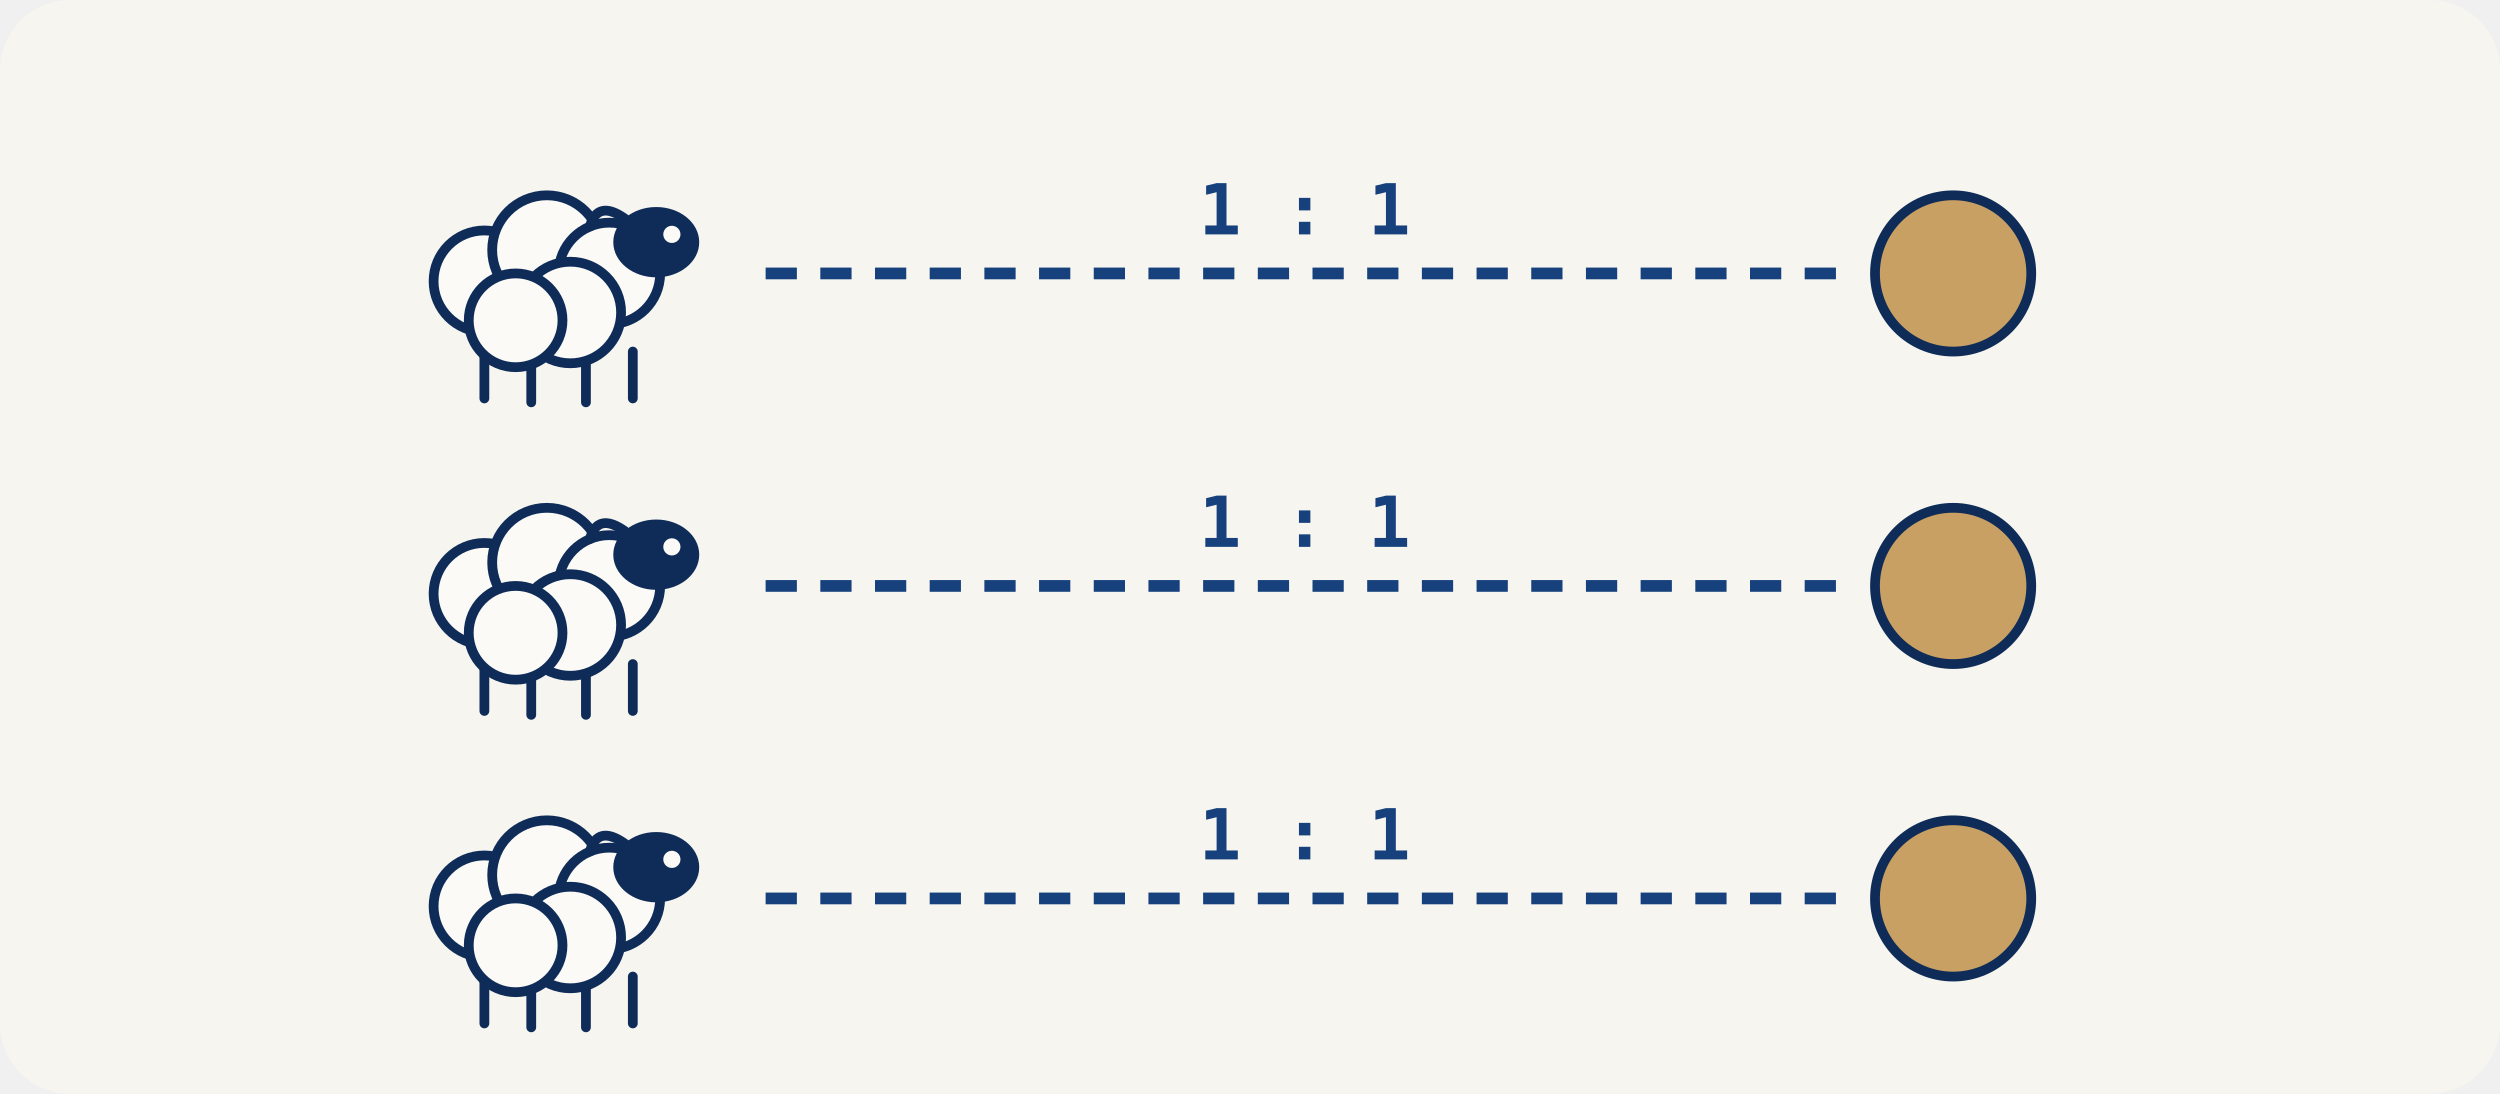
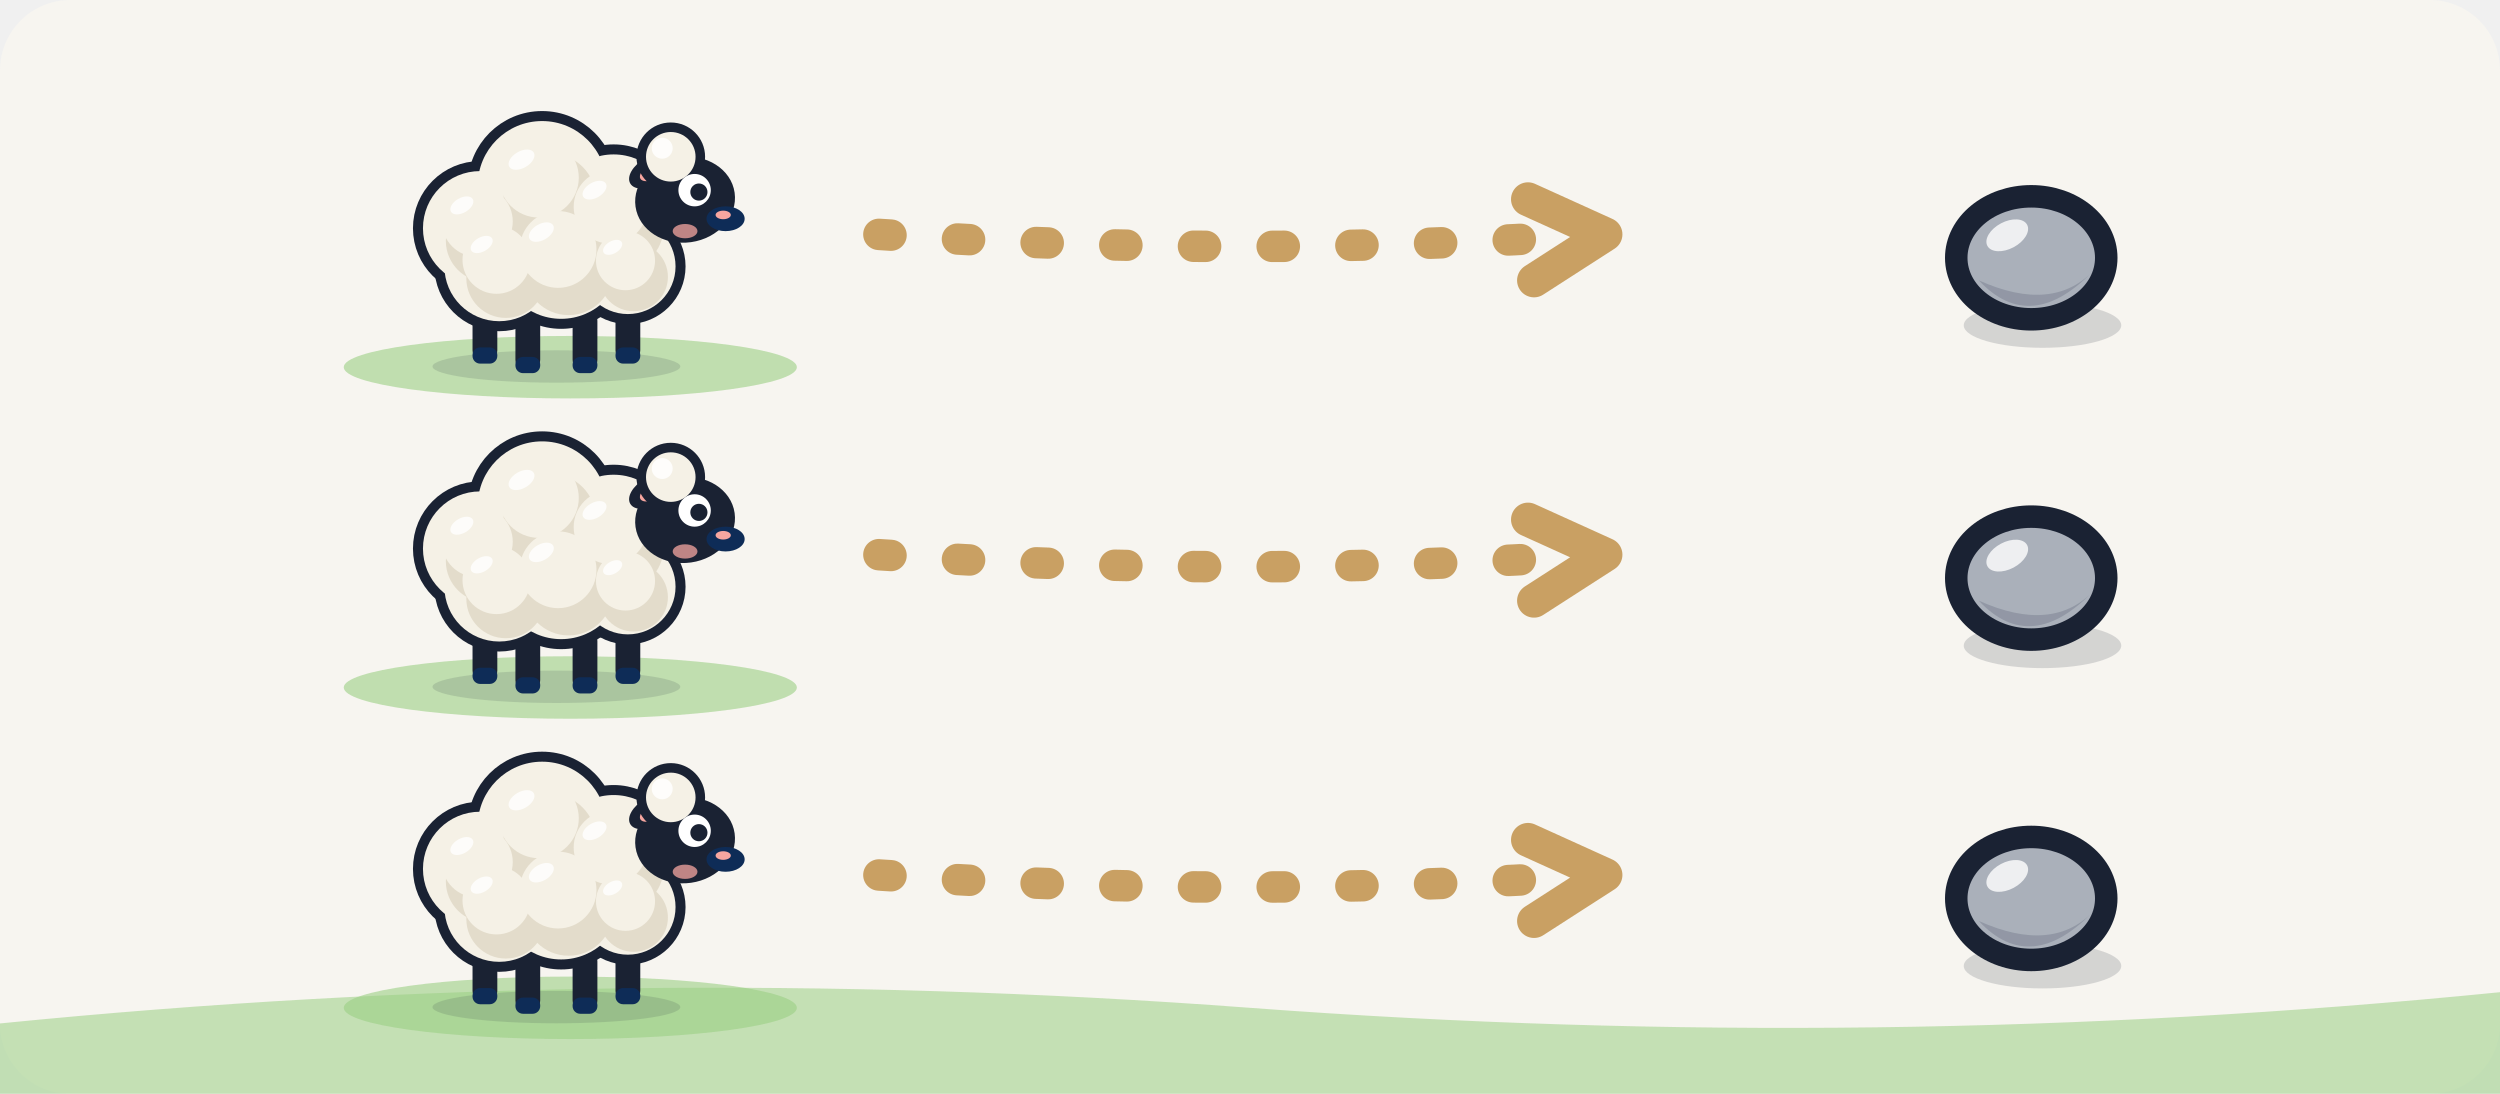
<svg xmlns="http://www.w3.org/2000/svg" viewBox="0 0 640 280" width="640" height="280" role="img" aria-hidden="true">
  <rect width="640" height="280" rx="18" fill="#F7F5F0" />
-   <g transform="translate(140 70)">
-     <g stroke="#0E2C57" stroke-width="2.5" stroke-linecap="round">
-       <path d="M-16 20 v12" />
-       <path d="M-4 21 v12" />
-       <path d="M10 21 v12" />
-       <path d="M22 20 v12" />
+   <path d="M 0 262 Q 160 246 320 258 T 640 254 L 640 280 L 0 280 Z" fill="#9bcf84" opacity=".55" />
+   <ellipse cx="146" cy="94" rx="58" ry="8" fill="#9bcf84" opacity=".6" />
+   <g transform="translate(140 56) scale(1.22)">
+     <g transform="translate(0,0) scale(1)">
+       <ellipse cx="2" cy="31" rx="26" ry="3.4" fill="#1A2233" opacity=".13" />
+       <rect x="-15.6" y="17" width="5.2" height="13" rx="2.4" fill="#1A2233" />
+       <rect x="-15.6" y="27" width="5.2" height="3.4" rx="1.6" fill="#0E2C57" />
+       <rect x="-6.6" y="19" width="5.2" height="13" rx="2.4" fill="#1A2233" />
+       <rect x="-6.6" y="29" width="5.2" height="3.4" rx="1.6" fill="#0E2C57" />
+       <rect x="5.4" y="19" width="5.2" height="13" rx="2.4" fill="#1A2233" />
+       <rect x="5.4" y="29" width="5.2" height="3.4" rx="1.6" fill="#0E2C57" />
+       <rect x="14.4" y="17" width="5.2" height="13" rx="2.4" fill="#1A2233" />
+       <rect x="14.4" y="27" width="5.2" height="3.4" rx="1.6" fill="#0E2C57" />
+       <circle cx="-14" cy="2" r="12" fill="#1A2233" stroke="#1A2233" stroke-width="4.2" />
+       <circle cx="-1" cy="-7" r="13.5" fill="#1A2233" stroke="#1A2233" stroke-width="4.2" />
+       <circle cx="14" cy="-1" r="12.5" fill="#1A2233" stroke="#1A2233" stroke-width="4.2" />
+       <circle cx="3" cy="8" r="13" fill="#1A2233" stroke="#1A2233" stroke-width="4.2" />
+       <circle cx="-10" cy="10" r="11.5" fill="#1A2233" stroke="#1A2233" stroke-width="4.2" />
+       <circle cx="17" cy="10" r="10" fill="#1A2233" stroke="#1A2233" stroke-width="4.2" />
+       <circle cx="-14" cy="2" r="12" fill="#f5f1e6" />
+       <circle cx="-1" cy="-7" r="13.5" fill="#f5f1e6" />
+       <circle cx="14" cy="-1" r="12.5" fill="#f5f1e6" />
+       <circle cx="3" cy="8" r="13" fill="#f5f1e6" />
+       <circle cx="-10" cy="10" r="11.5" fill="#f5f1e6" />
+       <circle cx="17" cy="10" r="10" fill="#f5f1e6" />
+       <circle cx="-12.56" cy="4.64" r="8.64" fill="#e3dccb" />
+       <circle cx="0.62" cy="-4.03" r="9.72" fill="#e3dccb" />
+       <circle cx="15.5" cy="1.75" r="9" fill="#e3dccb" />
+       <circle cx="4.56" cy="10.86" r="9.36" fill="#e3dccb" />
+       <circle cx="-8.62" cy="12.53" r="8.28" fill="#e3dccb" />
+       <circle cx="18.2" cy="12.2" r="7.2" fill="#e3dccb" />
+       <circle cx="-14.6" cy="0.56" r="7.44" fill="#f5f1e6" />
+       <circle cx="-1.675" cy="-8.62" r="8.37" fill="#f5f1e6" />
+       <circle cx="13.375" cy="-2.5" r="7.75" fill="#f5f1e6" />
+       <circle cx="2.35" cy="6.44" r="8.06" fill="#f5f1e6" />
+       <circle cx="-10.575" cy="8.62" r="7.13" fill="#f5f1e6" />
+       <circle cx="16.5" cy="8.8" r="6.2" fill="#f5f1e6" />
+       <ellipse cx="-17.84" cy="-2.8" rx="2.64" ry="1.56" fill="#fff" opacity=".8" transform="rotate(-30 -17.84 -2.8)" />
+       <ellipse cx="-5.32" cy="-12.4" rx="2.97" ry="1.755" fill="#fff" opacity=".8" transform="rotate(-30 -5.32 -12.4)" />
+       <ellipse cx="10" cy="-6" rx="2.75" ry="1.625" fill="#fff" opacity=".8" transform="rotate(-30 10 -6)" />
+       <ellipse cx="-1.16" cy="2.8" rx="2.86" ry="1.69" fill="#fff" opacity=".8" transform="rotate(-30 -1.16 2.8)" />
+       <ellipse cx="-13.68" cy="5.4" rx="2.53" ry="1.495" fill="#fff" opacity=".8" transform="rotate(-30 -13.68 5.4)" />
+       <ellipse cx="13.8" cy="6" rx="2.2" ry="1.3" fill="#fff" opacity=".8" transform="rotate(-30 13.8 6)" />
+       <ellipse cx="29" cy="-4" rx="10.5" ry="9" transform="rotate(-8 29 -4)" fill="#1A2233" />
+       <ellipse cx="22" cy="-10" rx="5.2" ry="3" transform="rotate(-30 22 -10)" fill="#1A2233" />
+       <ellipse cx="22.4" cy="-10" rx="3.2" ry="1.6" transform="rotate(-30 22.4 -10)" fill="#f6a6a0" />
+       <circle cx="26" cy="-13" r="6.2" fill="#f5f1e6" stroke="#1A2233" stroke-width="2" />
+       <circle cx="24.2" cy="-14.8" r="2.2" fill="#fff" opacity=".85" />
+       <circle cx="31" cy="-6" r="3.4" fill="#fff" />
+       <circle cx="31.9" cy="-5.6" r="1.8" fill="#1A2233" />
+       <ellipse cx="37.5" cy="0" rx="4" ry="2.6" fill="#0E2C57" />
+       <ellipse cx="37" cy="-0.8" rx="1.6" ry="0.9" fill="#f6a6a0" />
+       <ellipse cx="29" cy="2.6" rx="2.6" ry="1.5" fill="#f6a6a0" opacity=".75" />
    </g>
-     <g fill="#FBFAF7" stroke="#0E2C57" stroke-width="2.5">
-       <circle cx="-16" cy="2" r="13" />
-       <circle cx="0" cy="-6" r="14" />
-       <circle cx="16" cy="0" r="13" />
-       <circle cx="6" cy="10" r="13" />
-       <circle cx="-8" cy="12" r="12" />
+   </g>
+   <g transform="translate(318 60) scale(3.1)">
+     <path d="M -30 0 Q 0 2 30 0" fill="none" stroke="#C9A063" stroke-width="2.6" stroke-linecap="round" stroke-dasharray="1 5.5" />
+     <path d="M 24.1 3.8 L 30 0 L 23.6 -2.9" fill="none" stroke="#C9A063" stroke-width="2.8" stroke-linecap="round" stroke-linejoin="round" />
+   </g>
+   <g transform="translate(520 66) scale(3.2)">
+     <ellipse cx="0.9" cy="5.4" rx="6.3" ry="1.8" fill="#1A2233" opacity=".16" />
+     <ellipse cx="0" cy="0" rx="6" ry="4.92" fill="#aab0ba" stroke="#1A2233" stroke-width="1.8" />
+     <path d="M -4.2 1.8 Q 0 6.3 5.1 0.9 Q 1.8 4.5 -4.2 1.8 Z" fill="#7d8493" opacity=".55" />
+     <ellipse cx="-1.92" cy="-1.8" rx="1.8" ry="1.08" fill="#fff" opacity=".8" transform="rotate(-28 -1.92 -1.8)" />
+   </g>
+   <ellipse cx="146" cy="176" rx="58" ry="8" fill="#9bcf84" opacity=".6" />
+   <g transform="translate(140 138) scale(1.22)">
+     <g transform="translate(0,0) scale(1)">
+       <ellipse cx="2" cy="31" rx="26" ry="3.4" fill="#1A2233" opacity=".13" />
+       <rect x="-15.6" y="17" width="5.2" height="13" rx="2.4" fill="#1A2233" />
+       <rect x="-15.6" y="27" width="5.2" height="3.4" rx="1.6" fill="#0E2C57" />
+       <rect x="-6.6" y="19" width="5.2" height="13" rx="2.4" fill="#1A2233" />
+       <rect x="-6.6" y="29" width="5.2" height="3.4" rx="1.6" fill="#0E2C57" />
+       <rect x="5.4" y="19" width="5.2" height="13" rx="2.4" fill="#1A2233" />
+       <rect x="5.4" y="29" width="5.2" height="3.4" rx="1.6" fill="#0E2C57" />
+       <rect x="14.4" y="17" width="5.2" height="13" rx="2.4" fill="#1A2233" />
+       <rect x="14.4" y="27" width="5.2" height="3.4" rx="1.6" fill="#0E2C57" />
+       <circle cx="-14" cy="2" r="12" fill="#1A2233" stroke="#1A2233" stroke-width="4.2" />
+       <circle cx="-1" cy="-7" r="13.5" fill="#1A2233" stroke="#1A2233" stroke-width="4.2" />
+       <circle cx="14" cy="-1" r="12.5" fill="#1A2233" stroke="#1A2233" stroke-width="4.2" />
+       <circle cx="3" cy="8" r="13" fill="#1A2233" stroke="#1A2233" stroke-width="4.2" />
+       <circle cx="-10" cy="10" r="11.5" fill="#1A2233" stroke="#1A2233" stroke-width="4.2" />
+       <circle cx="17" cy="10" r="10" fill="#1A2233" stroke="#1A2233" stroke-width="4.2" />
+       <circle cx="-14" cy="2" r="12" fill="#f5f1e6" />
+       <circle cx="-1" cy="-7" r="13.5" fill="#f5f1e6" />
+       <circle cx="14" cy="-1" r="12.5" fill="#f5f1e6" />
+       <circle cx="3" cy="8" r="13" fill="#f5f1e6" />
+       <circle cx="-10" cy="10" r="11.5" fill="#f5f1e6" />
+       <circle cx="17" cy="10" r="10" fill="#f5f1e6" />
+       <circle cx="-12.56" cy="4.64" r="8.64" fill="#e3dccb" />
+       <circle cx="0.62" cy="-4.03" r="9.72" fill="#e3dccb" />
+       <circle cx="15.5" cy="1.75" r="9" fill="#e3dccb" />
+       <circle cx="4.56" cy="10.86" r="9.36" fill="#e3dccb" />
+       <circle cx="-8.62" cy="12.53" r="8.28" fill="#e3dccb" />
+       <circle cx="18.2" cy="12.2" r="7.2" fill="#e3dccb" />
+       <circle cx="-14.6" cy="0.56" r="7.44" fill="#f5f1e6" />
+       <circle cx="-1.675" cy="-8.62" r="8.37" fill="#f5f1e6" />
+       <circle cx="13.375" cy="-2.5" r="7.75" fill="#f5f1e6" />
+       <circle cx="2.35" cy="6.44" r="8.06" fill="#f5f1e6" />
+       <circle cx="-10.575" cy="8.62" r="7.13" fill="#f5f1e6" />
+       <circle cx="16.5" cy="8.8" r="6.2" fill="#f5f1e6" />
+       <ellipse cx="-17.84" cy="-2.8" rx="2.64" ry="1.56" fill="#fff" opacity=".8" transform="rotate(-30 -17.84 -2.8)" />
+       <ellipse cx="-5.32" cy="-12.4" rx="2.97" ry="1.755" fill="#fff" opacity=".8" transform="rotate(-30 -5.32 -12.4)" />
+       <ellipse cx="10" cy="-6" rx="2.75" ry="1.625" fill="#fff" opacity=".8" transform="rotate(-30 10 -6)" />
+       <ellipse cx="-1.16" cy="2.8" rx="2.86" ry="1.69" fill="#fff" opacity=".8" transform="rotate(-30 -1.16 2.8)" />
+       <ellipse cx="-13.68" cy="5.4" rx="2.53" ry="1.495" fill="#fff" opacity=".8" transform="rotate(-30 -13.68 5.4)" />
+       <ellipse cx="13.8" cy="6" rx="2.2" ry="1.3" fill="#fff" opacity=".8" transform="rotate(-30 13.8 6)" />
+       <ellipse cx="29" cy="-4" rx="10.5" ry="9" transform="rotate(-8 29 -4)" fill="#1A2233" />
+       <ellipse cx="22" cy="-10" rx="5.2" ry="3" transform="rotate(-30 22 -10)" fill="#1A2233" />
+       <ellipse cx="22.4" cy="-10" rx="3.2" ry="1.6" transform="rotate(-30 22.4 -10)" fill="#f6a6a0" />
+       <circle cx="26" cy="-13" r="6.2" fill="#f5f1e6" stroke="#1A2233" stroke-width="2" />
+       <circle cx="24.2" cy="-14.8" r="2.2" fill="#fff" opacity=".85" />
+       <circle cx="31" cy="-6" r="3.4" fill="#fff" />
+       <circle cx="31.9" cy="-5.6" r="1.8" fill="#1A2233" />
+       <ellipse cx="37.5" cy="0" rx="4" ry="2.6" fill="#0E2C57" />
+       <ellipse cx="37" cy="-0.8" rx="1.6" ry="0.9" fill="#f6a6a0" />
+       <ellipse cx="29" cy="2.6" rx="2.6" ry="1.5" fill="#f6a6a0" opacity=".75" />
    </g>
-     <ellipse cx="28" cy="-8" rx="11" ry="9" fill="#0E2C57" />
-     <path d="M20 -14 q-7 -5 -9 2" fill="none" stroke="#0E2C57" stroke-width="2.5" stroke-linecap="round" />
-     <circle cx="32" cy="-10" r="2.2" fill="#FBFAF7" />
  </g>
-   <g transform="translate(140 150)">
-     <g stroke="#0E2C57" stroke-width="2.5" stroke-linecap="round">
-       <path d="M-16 20 v12" />
-       <path d="M-4 21 v12" />
-       <path d="M10 21 v12" />
-       <path d="M22 20 v12" />
+   <g transform="translate(318 142) scale(3.1)">
+     <path d="M -30 0 Q 0 2 30 0" fill="none" stroke="#C9A063" stroke-width="2.6" stroke-linecap="round" stroke-dasharray="1 5.5" />
+     <path d="M 24.1 3.8 L 30 0 L 23.6 -2.9" fill="none" stroke="#C9A063" stroke-width="2.8" stroke-linecap="round" stroke-linejoin="round" />
+   </g>
+   <g transform="translate(520 148) scale(3.2)">
+     <ellipse cx="0.9" cy="5.4" rx="6.3" ry="1.8" fill="#1A2233" opacity=".16" />
+     <ellipse cx="0" cy="0" rx="6" ry="4.92" fill="#aab0ba" stroke="#1A2233" stroke-width="1.8" />
+     <path d="M -4.2 1.8 Q 0 6.3 5.1 0.9 Q 1.8 4.5 -4.2 1.8 Z" fill="#7d8493" opacity=".55" />
+     <ellipse cx="-1.92" cy="-1.8" rx="1.8" ry="1.08" fill="#fff" opacity=".8" transform="rotate(-28 -1.92 -1.8)" />
+   </g>
+   <ellipse cx="146" cy="258" rx="58" ry="8" fill="#9bcf84" opacity=".6" />
+   <g transform="translate(140 220) scale(1.22)">
+     <g transform="translate(0,0) scale(1)">
+       <ellipse cx="2" cy="31" rx="26" ry="3.4" fill="#1A2233" opacity=".13" />
+       <rect x="-15.6" y="17" width="5.2" height="13" rx="2.4" fill="#1A2233" />
+       <rect x="-15.6" y="27" width="5.2" height="3.4" rx="1.6" fill="#0E2C57" />
+       <rect x="-6.6" y="19" width="5.2" height="13" rx="2.4" fill="#1A2233" />
+       <rect x="-6.6" y="29" width="5.2" height="3.4" rx="1.6" fill="#0E2C57" />
+       <rect x="5.4" y="19" width="5.2" height="13" rx="2.4" fill="#1A2233" />
+       <rect x="5.4" y="29" width="5.2" height="3.4" rx="1.6" fill="#0E2C57" />
+       <rect x="14.4" y="17" width="5.2" height="13" rx="2.4" fill="#1A2233" />
+       <rect x="14.4" y="27" width="5.2" height="3.4" rx="1.6" fill="#0E2C57" />
+       <circle cx="-14" cy="2" r="12" fill="#1A2233" stroke="#1A2233" stroke-width="4.2" />
+       <circle cx="-1" cy="-7" r="13.5" fill="#1A2233" stroke="#1A2233" stroke-width="4.2" />
+       <circle cx="14" cy="-1" r="12.5" fill="#1A2233" stroke="#1A2233" stroke-width="4.2" />
+       <circle cx="3" cy="8" r="13" fill="#1A2233" stroke="#1A2233" stroke-width="4.2" />
+       <circle cx="-10" cy="10" r="11.5" fill="#1A2233" stroke="#1A2233" stroke-width="4.2" />
+       <circle cx="17" cy="10" r="10" fill="#1A2233" stroke="#1A2233" stroke-width="4.2" />
+       <circle cx="-14" cy="2" r="12" fill="#f5f1e6" />
+       <circle cx="-1" cy="-7" r="13.5" fill="#f5f1e6" />
+       <circle cx="14" cy="-1" r="12.5" fill="#f5f1e6" />
+       <circle cx="3" cy="8" r="13" fill="#f5f1e6" />
+       <circle cx="-10" cy="10" r="11.5" fill="#f5f1e6" />
+       <circle cx="17" cy="10" r="10" fill="#f5f1e6" />
+       <circle cx="-12.56" cy="4.64" r="8.64" fill="#e3dccb" />
+       <circle cx="0.62" cy="-4.03" r="9.72" fill="#e3dccb" />
+       <circle cx="15.5" cy="1.75" r="9" fill="#e3dccb" />
+       <circle cx="4.56" cy="10.86" r="9.36" fill="#e3dccb" />
+       <circle cx="-8.62" cy="12.53" r="8.28" fill="#e3dccb" />
+       <circle cx="18.2" cy="12.2" r="7.2" fill="#e3dccb" />
+       <circle cx="-14.6" cy="0.56" r="7.44" fill="#f5f1e6" />
+       <circle cx="-1.675" cy="-8.62" r="8.37" fill="#f5f1e6" />
+       <circle cx="13.375" cy="-2.5" r="7.75" fill="#f5f1e6" />
+       <circle cx="2.35" cy="6.44" r="8.06" fill="#f5f1e6" />
+       <circle cx="-10.575" cy="8.62" r="7.13" fill="#f5f1e6" />
+       <circle cx="16.5" cy="8.8" r="6.2" fill="#f5f1e6" />
+       <ellipse cx="-17.84" cy="-2.8" rx="2.64" ry="1.56" fill="#fff" opacity=".8" transform="rotate(-30 -17.84 -2.8)" />
+       <ellipse cx="-5.32" cy="-12.4" rx="2.97" ry="1.755" fill="#fff" opacity=".8" transform="rotate(-30 -5.32 -12.4)" />
+       <ellipse cx="10" cy="-6" rx="2.75" ry="1.625" fill="#fff" opacity=".8" transform="rotate(-30 10 -6)" />
+       <ellipse cx="-1.16" cy="2.8" rx="2.86" ry="1.69" fill="#fff" opacity=".8" transform="rotate(-30 -1.16 2.8)" />
+       <ellipse cx="-13.68" cy="5.4" rx="2.53" ry="1.495" fill="#fff" opacity=".8" transform="rotate(-30 -13.68 5.4)" />
+       <ellipse cx="13.8" cy="6" rx="2.2" ry="1.3" fill="#fff" opacity=".8" transform="rotate(-30 13.8 6)" />
+       <ellipse cx="29" cy="-4" rx="10.5" ry="9" transform="rotate(-8 29 -4)" fill="#1A2233" />
+       <ellipse cx="22" cy="-10" rx="5.2" ry="3" transform="rotate(-30 22 -10)" fill="#1A2233" />
+       <ellipse cx="22.4" cy="-10" rx="3.2" ry="1.6" transform="rotate(-30 22.4 -10)" fill="#f6a6a0" />
+       <circle cx="26" cy="-13" r="6.2" fill="#f5f1e6" stroke="#1A2233" stroke-width="2" />
+       <circle cx="24.2" cy="-14.8" r="2.2" fill="#fff" opacity=".85" />
+       <circle cx="31" cy="-6" r="3.4" fill="#fff" />
+       <circle cx="31.9" cy="-5.6" r="1.8" fill="#1A2233" />
+       <ellipse cx="37.5" cy="0" rx="4" ry="2.6" fill="#0E2C57" />
+       <ellipse cx="37" cy="-0.8" rx="1.6" ry="0.9" fill="#f6a6a0" />
+       <ellipse cx="29" cy="2.6" rx="2.6" ry="1.5" fill="#f6a6a0" opacity=".75" />
    </g>
-     <g fill="#FBFAF7" stroke="#0E2C57" stroke-width="2.5">
-       <circle cx="-16" cy="2" r="13" />
-       <circle cx="0" cy="-6" r="14" />
-       <circle cx="16" cy="0" r="13" />
-       <circle cx="6" cy="10" r="13" />
-       <circle cx="-8" cy="12" r="12" />
-     </g>
-     <ellipse cx="28" cy="-8" rx="11" ry="9" fill="#0E2C57" />
-     <path d="M20 -14 q-7 -5 -9 2" fill="none" stroke="#0E2C57" stroke-width="2.5" stroke-linecap="round" />
-     <circle cx="32" cy="-10" r="2.2" fill="#FBFAF7" />
  </g>
-   <g transform="translate(140 230)">
-     <g stroke="#0E2C57" stroke-width="2.5" stroke-linecap="round">
-       <path d="M-16 20 v12" />
-       <path d="M-4 21 v12" />
-       <path d="M10 21 v12" />
-       <path d="M22 20 v12" />
-     </g>
-     <g fill="#FBFAF7" stroke="#0E2C57" stroke-width="2.5">
-       <circle cx="-16" cy="2" r="13" />
-       <circle cx="0" cy="-6" r="14" />
-       <circle cx="16" cy="0" r="13" />
-       <circle cx="6" cy="10" r="13" />
-       <circle cx="-8" cy="12" r="12" />
-     </g>
-     <ellipse cx="28" cy="-8" rx="11" ry="9" fill="#0E2C57" />
-     <path d="M20 -14 q-7 -5 -9 2" fill="none" stroke="#0E2C57" stroke-width="2.5" stroke-linecap="round" />
-     <circle cx="32" cy="-10" r="2.2" fill="#FBFAF7" />
+   <g transform="translate(318 224) scale(3.1)">
+     <path d="M -30 0 Q 0 2 30 0" fill="none" stroke="#C9A063" stroke-width="2.6" stroke-linecap="round" stroke-dasharray="1 5.5" />
+     <path d="M 24.1 3.8 L 30 0 L 23.6 -2.9" fill="none" stroke="#C9A063" stroke-width="2.8" stroke-linecap="round" stroke-linejoin="round" />
  </g>
-   <circle cx="500" cy="70" r="20" fill="#C9A063" stroke="#0E2C57" stroke-width="2.5" />
-   <circle cx="500" cy="150" r="20" fill="#C9A063" stroke="#0E2C57" stroke-width="2.5" />
-   <circle cx="500" cy="230" r="20" fill="#C9A063" stroke="#0E2C57" stroke-width="2.5" />
-   <path d="M196 70 H472" stroke="#16417C" stroke-width="3" stroke-dasharray="8 6" />
-   <path d="M196 150 H472" stroke="#16417C" stroke-width="3" stroke-dasharray="8 6" />
-   <path d="M196 230 H472" stroke="#16417C" stroke-width="3" stroke-dasharray="8 6" />
-   <text x="334" y="60" font-family="ui-monospace,monospace" font-size="18" fill="#16417C" font-weight="700" text-anchor="middle">1 : 1</text>
-   <text x="334" y="140" font-family="ui-monospace,monospace" font-size="18" fill="#16417C" font-weight="700" text-anchor="middle">1 : 1</text>
-   <text x="334" y="220" font-family="ui-monospace,monospace" font-size="18" fill="#16417C" font-weight="700" text-anchor="middle">1 : 1</text>
+   <g transform="translate(520 230) scale(3.2)">
+     <ellipse cx="0.9" cy="5.4" rx="6.3" ry="1.8" fill="#1A2233" opacity=".16" />
+     <ellipse cx="0" cy="0" rx="6" ry="4.92" fill="#aab0ba" stroke="#1A2233" stroke-width="1.8" />
+     <path d="M -4.2 1.8 Q 0 6.3 5.1 0.9 Q 1.8 4.5 -4.2 1.8 Z" fill="#7d8493" opacity=".55" />
+     <ellipse cx="-1.92" cy="-1.8" rx="1.8" ry="1.08" fill="#fff" opacity=".8" transform="rotate(-28 -1.92 -1.8)" />
+   </g>
</svg>
